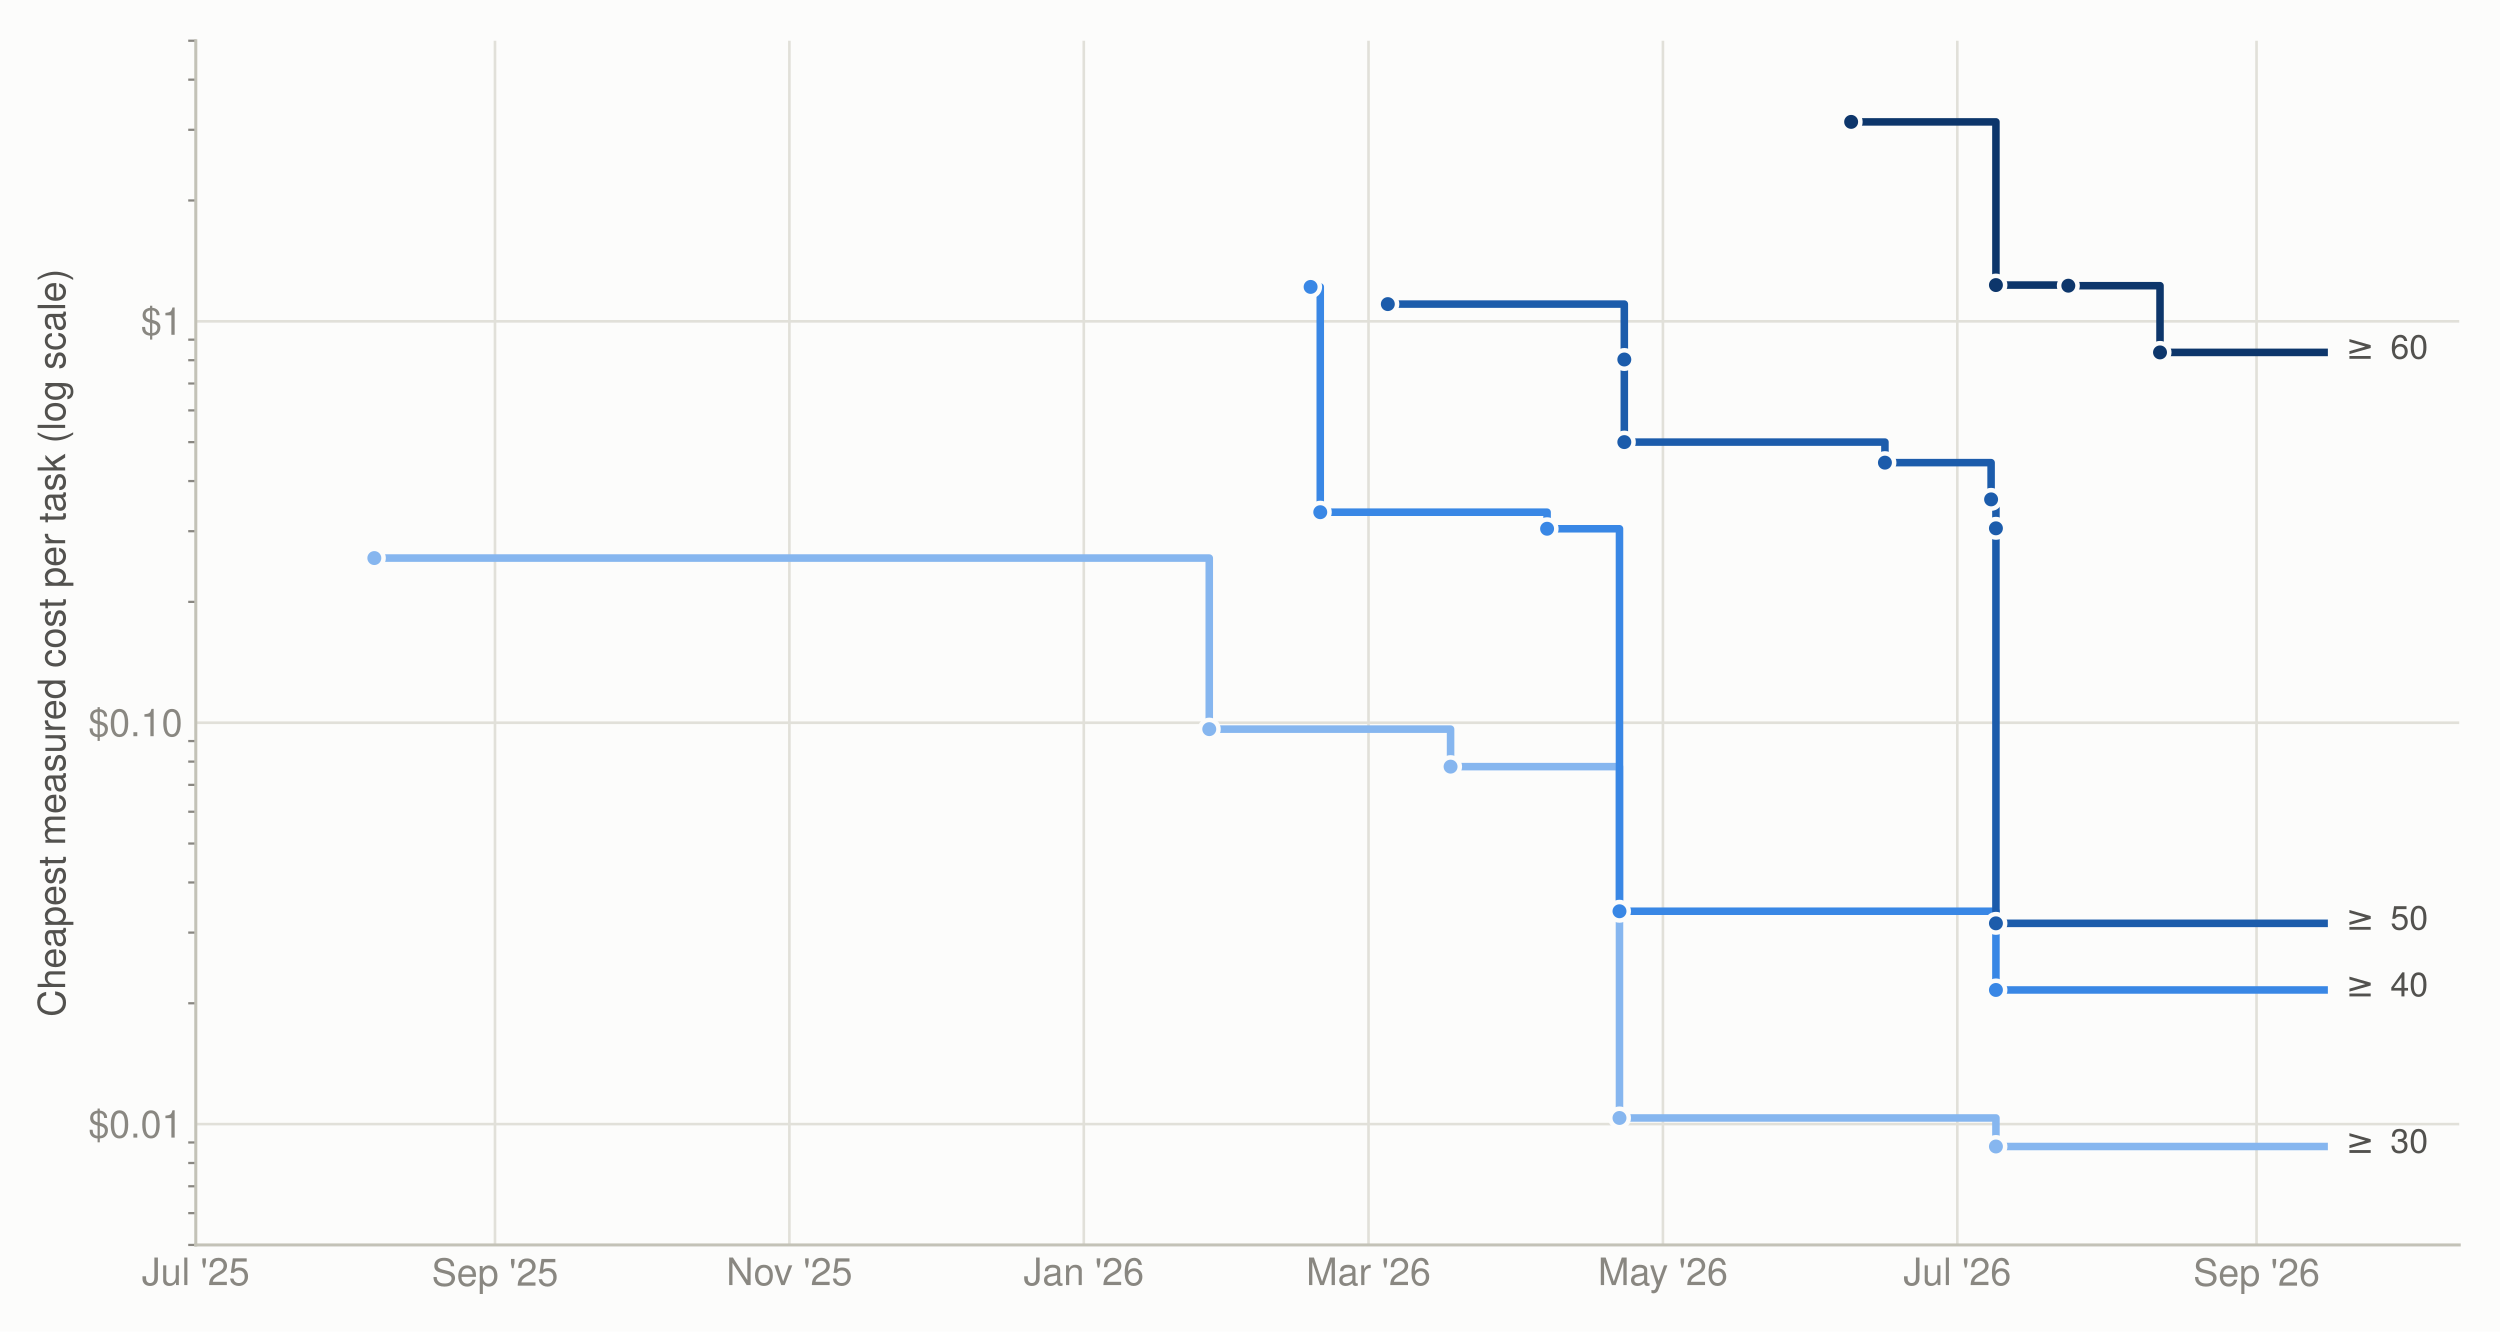
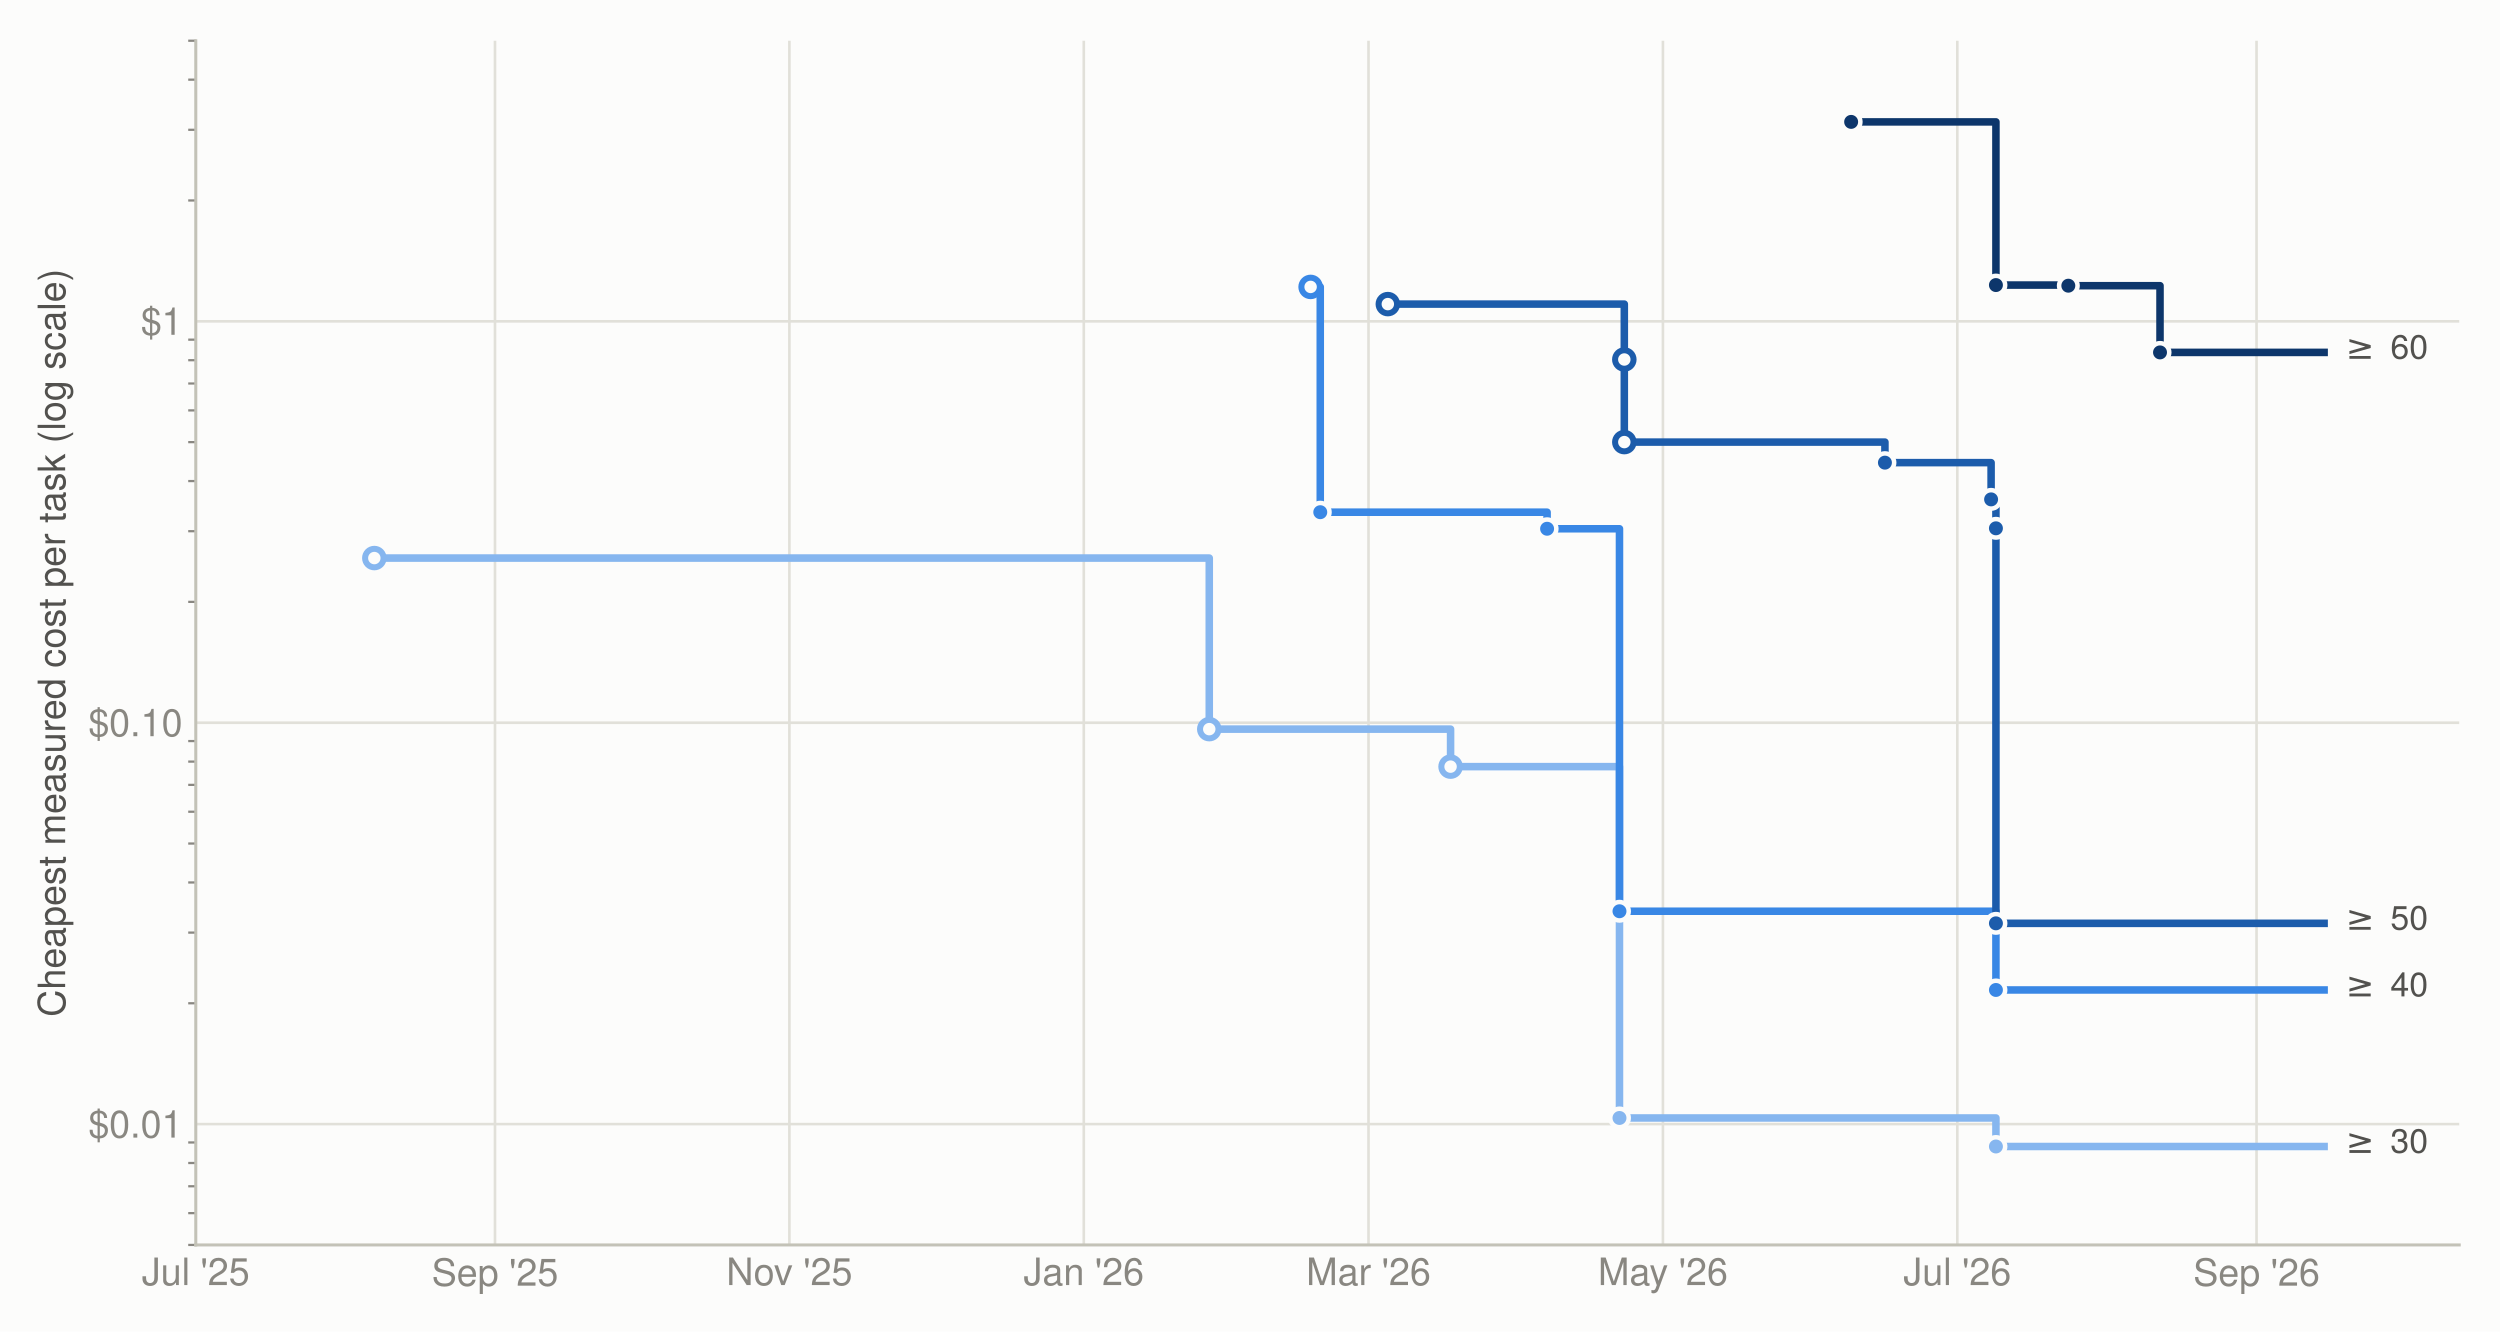
<svg xmlns="http://www.w3.org/2000/svg" xmlns:xlink="http://www.w3.org/1999/xlink" width="662.4pt" height="352.8pt" viewBox="0 0 662.4 352.8" version="1.1">
  <defs>
    <style type="text/css">*{stroke-linejoin: round; stroke-linecap: butt}</style>
  </defs>
  <g id="figure_1">
    <g id="patch_1">
      <path d="M 0 352.8  L 662.4 352.8  L 662.4 0  L 0 0  z " style="fill: #fcfcfb" />
    </g>
    <g id="axes_1">
      <g id="patch_2">
        <path d="M 51.87 329.86  L 651.6 329.86  L 651.6 10.8  L 51.87 10.8  z " style="fill: #fcfcfb" />
      </g>
      <g id="matplotlib.axis_1">
        <g id="xtick_1">
          <g id="line2d_1">
-             <path d="M 51.87 329.86  L 51.87 10.8  " clip-path="url(#p3b25ba89a9)" style="fill: none; stroke: #e1e0d9; stroke-width: 0.7; stroke-linecap: square" />
+             <path d="M 51.87 329.86  L 51.87 10.8  " clip-path="url(#pa14af995ad)" style="fill: none; stroke: #e1e0d9; stroke-width: 0.7; stroke-linecap: square" />
          </g>
          <g id="line2d_2" />
          <g id="text_1">
            <text style="font-size: 10px; font-family: 'Helvetica Neue', 'Helvetica', 'Arial', 'DejaVu Sans', sans-serif; text-anchor: middle; fill: #898781" x="51.87" y="340.501" transform="rotate(-0 51.87 340.5006)">Jul '25</text>
          </g>
        </g>
        <g id="xtick_2">
          <g id="line2d_3">
-             <path d="M 131.152 329.86  L 131.152 10.8  " clip-path="url(#p3b25ba89a9)" style="fill: none; stroke: #e1e0d9; stroke-width: 0.7; stroke-linecap: square" />
+             <path d="M 131.152 329.86  L 131.152 10.8  " clip-path="url(#pa14af995ad)" style="fill: none; stroke: #e1e0d9; stroke-width: 0.7; stroke-linecap: square" />
          </g>
          <g id="line2d_4" />
          <g id="text_2">
            <text style="font-size: 10px; font-family: 'Helvetica Neue', 'Helvetica', 'Arial', 'DejaVu Sans', sans-serif; text-anchor: middle; fill: #898781" x="131.152" y="340.669" transform="rotate(-0 131.152 340.6694)">Sep '25</text>
          </g>
        </g>
        <g id="xtick_3">
          <g id="line2d_5">
-             <path d="M 209.155 329.86  L 209.155 10.8  " clip-path="url(#p3b25ba89a9)" style="fill: none; stroke: #e1e0d9; stroke-width: 0.7; stroke-linecap: square" />
+             <path d="M 209.155 329.86  L 209.155 10.8  " clip-path="url(#pa14af995ad)" style="fill: none; stroke: #e1e0d9; stroke-width: 0.7; stroke-linecap: square" />
          </g>
          <g id="line2d_6" />
          <g id="text_3">
            <text style="font-size: 10px; font-family: 'Helvetica Neue', 'Helvetica', 'Arial', 'DejaVu Sans', sans-serif; text-anchor: middle; fill: #898781" x="209.155" y="340.501" transform="rotate(-0 209.1553 340.5006)">Nov '25</text>
          </g>
        </g>
        <g id="xtick_4">
          <g id="line2d_7">
-             <path d="M 287.159 329.86  L 287.159 10.8  " clip-path="url(#p3b25ba89a9)" style="fill: none; stroke: #e1e0d9; stroke-width: 0.7; stroke-linecap: square" />
+             <path d="M 287.159 329.86  L 287.159 10.8  " clip-path="url(#pa14af995ad)" style="fill: none; stroke: #e1e0d9; stroke-width: 0.7; stroke-linecap: square" />
          </g>
          <g id="line2d_8" />
          <g id="text_4">
            <text style="font-size: 10px; font-family: 'Helvetica Neue', 'Helvetica', 'Arial', 'DejaVu Sans', sans-serif; text-anchor: middle; fill: #898781" x="287.159" y="340.501" transform="rotate(-0 287.1585 340.5006)">Jan '26</text>
          </g>
        </g>
        <g id="xtick_5">
          <g id="line2d_9">
-             <path d="M 362.604 329.86  L 362.604 10.8  " clip-path="url(#p3b25ba89a9)" style="fill: none; stroke: #e1e0d9; stroke-width: 0.7; stroke-linecap: square" />
+             <path d="M 362.604 329.86  L 362.604 10.8  " clip-path="url(#pa14af995ad)" style="fill: none; stroke: #e1e0d9; stroke-width: 0.7; stroke-linecap: square" />
          </g>
          <g id="line2d_10" />
          <g id="text_5">
            <text style="font-size: 10px; font-family: 'Helvetica Neue', 'Helvetica', 'Arial', 'DejaVu Sans', sans-serif; text-anchor: middle; fill: #898781" x="362.604" y="340.501" transform="rotate(-0 362.6043 340.5006)">Mar '26</text>
          </g>
        </g>
        <g id="xtick_6">
          <g id="line2d_11">
-             <path d="M 440.608 329.86  L 440.608 10.8  " clip-path="url(#p3b25ba89a9)" style="fill: none; stroke: #e1e0d9; stroke-width: 0.7; stroke-linecap: square" />
+             <path d="M 440.608 329.86  L 440.608 10.8  " clip-path="url(#pa14af995ad)" style="fill: none; stroke: #e1e0d9; stroke-width: 0.7; stroke-linecap: square" />
          </g>
          <g id="line2d_12" />
          <g id="text_6">
            <text style="font-size: 10px; font-family: 'Helvetica Neue', 'Helvetica', 'Arial', 'DejaVu Sans', sans-serif; text-anchor: middle; fill: #898781" x="440.608" y="340.501" transform="rotate(-0 440.6076 340.5006)">May '26</text>
          </g>
        </g>
        <g id="xtick_7">
          <g id="line2d_13">
-             <path d="M 518.611 329.86  L 518.611 10.8  " clip-path="url(#p3b25ba89a9)" style="fill: none; stroke: #e1e0d9; stroke-width: 0.7; stroke-linecap: square" />
+             <path d="M 518.611 329.86  L 518.611 10.8  " clip-path="url(#pa14af995ad)" style="fill: none; stroke: #e1e0d9; stroke-width: 0.7; stroke-linecap: square" />
          </g>
          <g id="line2d_14" />
          <g id="text_7">
            <text style="font-size: 10px; font-family: 'Helvetica Neue', 'Helvetica', 'Arial', 'DejaVu Sans', sans-serif; text-anchor: middle; fill: #898781" x="518.611" y="340.501" transform="rotate(-0 518.6108 340.5006)">Jul '26</text>
          </g>
        </g>
        <g id="xtick_8">
          <g id="line2d_15">
-             <path d="M 597.893 329.86  L 597.893 10.8  " clip-path="url(#p3b25ba89a9)" style="fill: none; stroke: #e1e0d9; stroke-width: 0.7; stroke-linecap: square" />
+             <path d="M 597.893 329.86  L 597.893 10.8  " clip-path="url(#pa14af995ad)" style="fill: none; stroke: #e1e0d9; stroke-width: 0.7; stroke-linecap: square" />
          </g>
          <g id="line2d_16" />
          <g id="text_8">
            <text style="font-size: 10px; font-family: 'Helvetica Neue', 'Helvetica', 'Arial', 'DejaVu Sans', sans-serif; text-anchor: middle; fill: #898781" x="597.893" y="340.669" transform="rotate(-0 597.8928 340.6694)">Sep '26</text>
          </g>
        </g>
      </g>
      <g id="matplotlib.axis_2">
        <g id="ytick_1">
          <g id="line2d_17">
-             <path d="M 51.87 297.844  L 651.6 297.844  " clip-path="url(#p3b25ba89a9)" style="fill: none; stroke: #e1e0d9; stroke-width: 0.7; stroke-linecap: square" />
+             <path d="M 51.87 297.844  L 651.6 297.844  " clip-path="url(#pa14af995ad)" style="fill: none; stroke: #e1e0d9; stroke-width: 0.7; stroke-linecap: square" />
          </g>
          <g id="line2d_18" />
          <g id="text_9">
            <text style="font-size: 10px; font-family: 'Helvetica Neue', 'Helvetica', 'Arial', 'DejaVu Sans', sans-serif; text-anchor: end; fill: #898781" x="48.37" y="301.415" transform="rotate(-0 48.37 301.4148)">$0.01</text>
          </g>
        </g>
        <g id="ytick_2">
          <g id="line2d_19">
-             <path d="M 51.87 191.491  L 651.6 191.491  " clip-path="url(#p3b25ba89a9)" style="fill: none; stroke: #e1e0d9; stroke-width: 0.7; stroke-linecap: square" />
+             <path d="M 51.87 191.491  L 651.6 191.491  " clip-path="url(#pa14af995ad)" style="fill: none; stroke: #e1e0d9; stroke-width: 0.7; stroke-linecap: square" />
          </g>
          <g id="line2d_20" />
          <g id="text_10">
            <text style="font-size: 10px; font-family: 'Helvetica Neue', 'Helvetica', 'Arial', 'DejaVu Sans', sans-serif; text-anchor: end; fill: #898781" x="48.37" y="195.061" transform="rotate(-0 48.37 195.0614)">$0.10</text>
          </g>
        </g>
        <g id="ytick_3">
          <g id="line2d_21">
-             <path d="M 51.87 85.138  L 651.6 85.138  " clip-path="url(#p3b25ba89a9)" style="fill: none; stroke: #e1e0d9; stroke-width: 0.7; stroke-linecap: square" />
+             <path d="M 51.87 85.138  L 651.6 85.138  " clip-path="url(#pa14af995ad)" style="fill: none; stroke: #e1e0d9; stroke-width: 0.7; stroke-linecap: square" />
          </g>
          <g id="line2d_22" />
          <g id="text_11">
            <text style="font-size: 10px; font-family: 'Helvetica Neue', 'Helvetica', 'Arial', 'DejaVu Sans', sans-serif; text-anchor: end; fill: #898781" x="48.37" y="88.708" transform="rotate(-0 48.37 88.7081)">$1</text>
          </g>
        </g>
        <g id="ytick_4">
          <g id="line2d_23">
            <defs>
-               <path id="me5450afd94" d="M 0 0  L -2 0  " style="stroke: #898781; stroke-width: 0.6" />
+               <path id="m673aad4ab4" d="M 0 0  L -2 0  " style="stroke: #898781; stroke-width: 0.6" />
            </defs>
            <g>
-               <use xlink:href="#me5450afd94" x="51.87" y="329.86" style="fill: #898781; stroke: #898781; stroke-width: 0.6" />
+               <use xlink:href="#m673aad4ab4" x="51.87" y="329.86" style="fill: #898781; stroke: #898781; stroke-width: 0.6" />
            </g>
          </g>
        </g>
        <g id="ytick_5">
          <g id="line2d_24">
            <g>
-               <use xlink:href="#me5450afd94" x="51.87" y="321.439" style="fill: #898781; stroke: #898781; stroke-width: 0.6" />
+               <use xlink:href="#m673aad4ab4" x="51.87" y="321.439" style="fill: #898781; stroke: #898781; stroke-width: 0.6" />
            </g>
          </g>
        </g>
        <g id="ytick_6">
          <g id="line2d_25">
            <g>
-               <use xlink:href="#me5450afd94" x="51.87" y="314.319" style="fill: #898781; stroke: #898781; stroke-width: 0.6" />
+               <use xlink:href="#m673aad4ab4" x="51.87" y="314.319" style="fill: #898781; stroke: #898781; stroke-width: 0.6" />
            </g>
          </g>
        </g>
        <g id="ytick_7">
          <g id="line2d_26">
            <g>
-               <use xlink:href="#me5450afd94" x="51.87" y="308.151" style="fill: #898781; stroke: #898781; stroke-width: 0.6" />
+               <use xlink:href="#m673aad4ab4" x="51.87" y="308.151" style="fill: #898781; stroke: #898781; stroke-width: 0.6" />
            </g>
          </g>
        </g>
        <g id="ytick_8">
          <g id="line2d_27">
            <g>
-               <use xlink:href="#me5450afd94" x="51.87" y="302.711" style="fill: #898781; stroke: #898781; stroke-width: 0.6" />
+               <use xlink:href="#m673aad4ab4" x="51.87" y="302.711" style="fill: #898781; stroke: #898781; stroke-width: 0.6" />
            </g>
          </g>
        </g>
        <g id="ytick_9">
          <g id="line2d_28">
            <g>
-               <use xlink:href="#me5450afd94" x="51.87" y="265.829" style="fill: #898781; stroke: #898781; stroke-width: 0.6" />
+               <use xlink:href="#m673aad4ab4" x="51.87" y="265.829" style="fill: #898781; stroke: #898781; stroke-width: 0.6" />
            </g>
          </g>
        </g>
        <g id="ytick_10">
          <g id="line2d_29">
            <g>
-               <use xlink:href="#me5450afd94" x="51.87" y="247.101" style="fill: #898781; stroke: #898781; stroke-width: 0.6" />
+               <use xlink:href="#m673aad4ab4" x="51.87" y="247.101" style="fill: #898781; stroke: #898781; stroke-width: 0.6" />
            </g>
          </g>
        </g>
        <g id="ytick_11">
          <g id="line2d_30">
            <g>
-               <use xlink:href="#me5450afd94" x="51.87" y="233.813" style="fill: #898781; stroke: #898781; stroke-width: 0.6" />
+               <use xlink:href="#m673aad4ab4" x="51.87" y="233.813" style="fill: #898781; stroke: #898781; stroke-width: 0.6" />
            </g>
          </g>
        </g>
        <g id="ytick_12">
          <g id="line2d_31">
            <g>
-               <use xlink:href="#me5450afd94" x="51.87" y="223.507" style="fill: #898781; stroke: #898781; stroke-width: 0.6" />
+               <use xlink:href="#m673aad4ab4" x="51.87" y="223.507" style="fill: #898781; stroke: #898781; stroke-width: 0.6" />
            </g>
          </g>
        </g>
        <g id="ytick_13">
          <g id="line2d_32">
            <g>
-               <use xlink:href="#me5450afd94" x="51.87" y="215.085" style="fill: #898781; stroke: #898781; stroke-width: 0.6" />
+               <use xlink:href="#m673aad4ab4" x="51.87" y="215.085" style="fill: #898781; stroke: #898781; stroke-width: 0.6" />
            </g>
          </g>
        </g>
        <g id="ytick_14">
          <g id="line2d_33">
            <g>
-               <use xlink:href="#me5450afd94" x="51.87" y="207.965" style="fill: #898781; stroke: #898781; stroke-width: 0.6" />
+               <use xlink:href="#m673aad4ab4" x="51.87" y="207.965" style="fill: #898781; stroke: #898781; stroke-width: 0.6" />
            </g>
          </g>
        </g>
        <g id="ytick_15">
          <g id="line2d_34">
            <g>
-               <use xlink:href="#me5450afd94" x="51.87" y="201.798" style="fill: #898781; stroke: #898781; stroke-width: 0.6" />
+               <use xlink:href="#m673aad4ab4" x="51.87" y="201.798" style="fill: #898781; stroke: #898781; stroke-width: 0.6" />
            </g>
          </g>
        </g>
        <g id="ytick_16">
          <g id="line2d_35">
            <g>
-               <use xlink:href="#me5450afd94" x="51.87" y="196.358" style="fill: #898781; stroke: #898781; stroke-width: 0.6" />
+               <use xlink:href="#m673aad4ab4" x="51.87" y="196.358" style="fill: #898781; stroke: #898781; stroke-width: 0.6" />
            </g>
          </g>
        </g>
        <g id="ytick_17">
          <g id="line2d_36">
            <g>
-               <use xlink:href="#me5450afd94" x="51.87" y="159.476" style="fill: #898781; stroke: #898781; stroke-width: 0.6" />
+               <use xlink:href="#m673aad4ab4" x="51.87" y="159.476" style="fill: #898781; stroke: #898781; stroke-width: 0.6" />
            </g>
          </g>
        </g>
        <g id="ytick_18">
          <g id="line2d_37">
            <g>
-               <use xlink:href="#me5450afd94" x="51.87" y="140.748" style="fill: #898781; stroke: #898781; stroke-width: 0.6" />
+               <use xlink:href="#m673aad4ab4" x="51.87" y="140.748" style="fill: #898781; stroke: #898781; stroke-width: 0.6" />
            </g>
          </g>
        </g>
        <g id="ytick_19">
          <g id="line2d_38">
            <g>
-               <use xlink:href="#me5450afd94" x="51.87" y="127.46" style="fill: #898781; stroke: #898781; stroke-width: 0.6" />
+               <use xlink:href="#m673aad4ab4" x="51.87" y="127.46" style="fill: #898781; stroke: #898781; stroke-width: 0.6" />
            </g>
          </g>
        </g>
        <g id="ytick_20">
          <g id="line2d_39">
            <g>
-               <use xlink:href="#me5450afd94" x="51.87" y="117.153" style="fill: #898781; stroke: #898781; stroke-width: 0.6" />
+               <use xlink:href="#m673aad4ab4" x="51.87" y="117.153" style="fill: #898781; stroke: #898781; stroke-width: 0.6" />
            </g>
          </g>
        </g>
        <g id="ytick_21">
          <g id="line2d_40">
            <g>
-               <use xlink:href="#me5450afd94" x="51.87" y="108.732" style="fill: #898781; stroke: #898781; stroke-width: 0.6" />
+               <use xlink:href="#m673aad4ab4" x="51.87" y="108.732" style="fill: #898781; stroke: #898781; stroke-width: 0.6" />
            </g>
          </g>
        </g>
        <g id="ytick_22">
          <g id="line2d_41">
            <g>
-               <use xlink:href="#me5450afd94" x="51.87" y="101.612" style="fill: #898781; stroke: #898781; stroke-width: 0.6" />
+               <use xlink:href="#m673aad4ab4" x="51.87" y="101.612" style="fill: #898781; stroke: #898781; stroke-width: 0.6" />
            </g>
          </g>
        </g>
        <g id="ytick_23">
          <g id="line2d_42">
            <g>
-               <use xlink:href="#me5450afd94" x="51.87" y="95.444" style="fill: #898781; stroke: #898781; stroke-width: 0.6" />
+               <use xlink:href="#m673aad4ab4" x="51.87" y="95.444" style="fill: #898781; stroke: #898781; stroke-width: 0.6" />
            </g>
          </g>
        </g>
        <g id="ytick_24">
          <g id="line2d_43">
            <g>
-               <use xlink:href="#me5450afd94" x="51.87" y="90.004" style="fill: #898781; stroke: #898781; stroke-width: 0.6" />
+               <use xlink:href="#m673aad4ab4" x="51.87" y="90.004" style="fill: #898781; stroke: #898781; stroke-width: 0.6" />
            </g>
          </g>
        </g>
        <g id="ytick_25">
          <g id="line2d_44">
            <g>
-               <use xlink:href="#me5450afd94" x="51.87" y="53.122" style="fill: #898781; stroke: #898781; stroke-width: 0.6" />
+               <use xlink:href="#m673aad4ab4" x="51.87" y="53.122" style="fill: #898781; stroke: #898781; stroke-width: 0.6" />
            </g>
          </g>
        </g>
        <g id="ytick_26">
          <g id="line2d_45">
            <g>
-               <use xlink:href="#me5450afd94" x="51.87" y="34.394" style="fill: #898781; stroke: #898781; stroke-width: 0.6" />
+               <use xlink:href="#m673aad4ab4" x="51.87" y="34.394" style="fill: #898781; stroke: #898781; stroke-width: 0.6" />
            </g>
          </g>
        </g>
        <g id="ytick_27">
          <g id="line2d_46">
            <g>
-               <use xlink:href="#me5450afd94" x="51.87" y="21.107" style="fill: #898781; stroke: #898781; stroke-width: 0.6" />
+               <use xlink:href="#m673aad4ab4" x="51.87" y="21.107" style="fill: #898781; stroke: #898781; stroke-width: 0.6" />
            </g>
          </g>
        </g>
        <g id="ytick_28">
          <g id="line2d_47">
            <g>
-               <use xlink:href="#me5450afd94" x="51.87" y="10.8" style="fill: #898781; stroke: #898781; stroke-width: 0.6" />
+               <use xlink:href="#m673aad4ab4" x="51.87" y="10.8" style="fill: #898781; stroke: #898781; stroke-width: 0.6" />
            </g>
          </g>
        </g>
        <g id="text_12">
          <text style="font-size: 10px; font-family: 'Helvetica Neue', 'Helvetica', 'Arial', 'DejaVu Sans', sans-serif; text-anchor: middle; fill: #52514e" x="17.262" y="170.33" transform="rotate(-90 17.26219 170.33)">Cheapest measured cost per task (log scale)</text>
        </g>
      </g>
      <g id="patch_3">
        <path d="M 51.87 329.86  L 51.87 10.8  " style="fill: none; stroke: #c3c2b7; stroke-width: 0.8; stroke-linejoin: miter; stroke-linecap: square" />
      </g>
      <g id="patch_4">
        <path d="M 51.87 329.86  L 651.6 329.86  " style="fill: none; stroke: #c3c2b7; stroke-width: 0.8; stroke-linejoin: miter; stroke-linecap: square" />
      </g>
      <g id="text_13">
        <g style="fill: #52514e" transform="translate(619.7952 306.1018)">
          <text>
            <tspan x="1.753" y="-0.625" style="font-size: 9px; font-family: 'DejaVu Sans'; fill: #52514e">≥</tspan>
            <tspan x="11.048" y="-0.625" style="font-size: 9px; font-family: 'Helvetica Neue'; fill: #52514e"> </tspan>
            <tspan x="13.55" y="-0.625" style="font-size: 9px; font-family: 'Helvetica Neue'; fill: #52514e">3</tspan>
            <tspan x="18.554" y="-0.625" style="font-size: 9px; font-family: 'Helvetica Neue'; fill: #52514e">0</tspan>
          </text>
        </g>
      </g>
      <g id="text_14">
        <g style="fill: #52514e" transform="translate(619.7952 264.6286)">
          <text>
            <tspan x="1.753" y="-0.625" style="font-size: 9px; font-family: 'DejaVu Sans'; fill: #52514e">≥</tspan>
            <tspan x="11.048" y="-0.625" style="font-size: 9px; font-family: 'Helvetica Neue'; fill: #52514e"> </tspan>
            <tspan x="13.55" y="-0.625" style="font-size: 9px; font-family: 'Helvetica Neue'; fill: #52514e">4</tspan>
            <tspan x="18.554" y="-0.625" style="font-size: 9px; font-family: 'Helvetica Neue'; fill: #52514e">0</tspan>
          </text>
        </g>
      </g>
      <g id="text_15">
        <g style="fill: #52514e" transform="translate(619.7952 246.9737)">
          <text>
            <tspan x="1.753" y="-0.625" style="font-size: 9px; font-family: 'DejaVu Sans'; fill: #52514e">≥</tspan>
            <tspan x="11.048" y="-0.625" style="font-size: 9px; font-family: 'Helvetica Neue'; fill: #52514e"> </tspan>
            <tspan x="13.55" y="-0.625" style="font-size: 9px; font-family: 'Helvetica Neue'; fill: #52514e">5</tspan>
            <tspan x="18.554" y="-0.625" style="font-size: 9px; font-family: 'Helvetica Neue'; fill: #52514e">0</tspan>
          </text>
        </g>
      </g>
      <g id="text_16">
        <g style="fill: #52514e" transform="translate(619.7952 95.701)">
          <text>
            <tspan x="1.753" y="-0.625" style="font-size: 9px; font-family: 'DejaVu Sans'; fill: #52514e">≥</tspan>
            <tspan x="11.048" y="-0.625" style="font-size: 9px; font-family: 'Helvetica Neue'; fill: #52514e"> </tspan>
            <tspan x="13.55" y="-0.625" style="font-size: 9px; font-family: 'Helvetica Neue'; fill: #52514e">6</tspan>
            <tspan x="18.554" y="-0.625" style="font-size: 9px; font-family: 'Helvetica Neue'; fill: #52514e">0</tspan>
          </text>
        </g>
      </g>
      <g id="line2d_48">
-         <path d="M 99.183 147.865  L 320.406 147.865  L 320.406 193.192  L 384.343 193.192  L 384.343 203.128  L 429.099 203.128  L 429.099 296.215  L 528.841 296.215  L 528.841 303.775  L 615.795 303.775  " clip-path="url(#p3b25ba89a9)" style="fill: none; stroke: #86b6ef; stroke-width: 2; stroke-linecap: square" />
+         <path d="M 99.183 147.865  L 320.406 147.865  L 320.406 193.192  L 384.343 193.192  L 384.343 203.128  L 429.099 203.128  L 429.099 296.215  L 528.841 296.215  L 528.841 303.775  L 615.795 303.775  " clip-path="url(#pa14af995ad)" style="fill: none; stroke: #86b6ef; stroke-width: 2; stroke-linecap: square" />
      </g>
      <g id="line2d_49">
-         <path d="M 347.259 76.021  L 349.817 76.021  L 349.817 135.711  L 409.918 135.711  L 409.918 140.099  L 429.099 140.099  L 429.099 241.445  L 528.841 241.445  L 528.841 262.302  L 615.795 262.302  " clip-path="url(#p3b25ba89a9)" style="fill: none; stroke: #3987e5; stroke-width: 2; stroke-linecap: square" />
+         <path d="M 347.259 76.021  L 349.817 76.021  L 349.817 135.711  L 409.918 135.711  L 409.918 140.099  L 429.099 140.099  L 429.099 241.445  L 528.841 241.445  L 528.841 262.302  L 615.795 262.302  " clip-path="url(#pa14af995ad)" style="fill: none; stroke: #3987e5; stroke-width: 2; stroke-linecap: square" />
      </g>
      <g id="line2d_50">
-         <path d="M 367.719 80.576  L 430.378 80.576  L 430.378 95.254  L 430.378 95.254  L 430.378 117.138  L 499.43 117.138  L 499.43 122.585  L 527.562 122.585  L 527.562 132.315  L 528.841 132.315  L 528.841 139.981  L 528.841 139.981  L 528.841 244.647  L 615.795 244.647  " clip-path="url(#p3b25ba89a9)" style="fill: none; stroke: #1c5cab; stroke-width: 2; stroke-linecap: square" />
+         <path d="M 367.719 80.576  L 430.378 80.576  L 430.378 95.254  L 430.378 95.254  L 430.378 117.138  L 499.43 117.138  L 499.43 122.585  L 527.562 122.585  L 527.562 132.315  L 528.841 132.315  L 528.841 139.981  L 528.841 139.981  L 528.841 244.647  L 615.795 244.647  " clip-path="url(#pa14af995ad)" style="fill: none; stroke: #1c5cab; stroke-width: 2; stroke-linecap: square" />
      </g>
      <g id="line2d_51">
-         <path d="M 490.479 32.294  L 528.841 32.294  L 528.841 75.531  L 548.022 75.531  L 548.022 75.698  L 572.318 75.698  L 572.318 93.374  L 615.795 93.374  " clip-path="url(#p3b25ba89a9)" style="fill: none; stroke: #0d366b; stroke-width: 2; stroke-linecap: square" />
+         <path d="M 490.479 32.294  L 528.841 32.294  L 528.841 75.531  L 548.022 75.531  L 548.022 75.698  L 572.318 75.698  L 572.318 93.374  L 615.795 93.374  " clip-path="url(#pa14af995ad)" style="fill: none; stroke: #0d366b; stroke-width: 2; stroke-linecap: square" />
      </g>
      <g id="PathCollection_1">
        <defs>
-           <path id="m0504bd7ea3" d="M 0 2.449  C 0.65 2.449 1.273 2.191 1.732 1.732  C 2.191 1.273 2.449 0.65 2.449 0  C 2.449 -0.65 2.191 -1.273 1.732 -1.732  C 1.273 -2.191 0.65 -2.449 0 -2.449  C -0.65 -2.449 -1.273 -2.191 -1.732 -1.732  C -2.191 -1.273 -2.449 -0.65 -2.449 0  C -2.449 0.65 -2.191 1.273 -1.732 1.732  C -1.273 2.191 -0.65 2.449 0 2.449  z " style="stroke: #fcfcfb; stroke-width: 1.2" />
-         </defs>
-         <g clip-path="url(#p3b25ba89a9)">
-           <use xlink:href="#m0504bd7ea3" x="99.183" y="147.865" style="fill: #86b6ef; stroke: #fcfcfb; stroke-width: 1.2" />
-           <use xlink:href="#m0504bd7ea3" x="320.406" y="193.192" style="fill: #86b6ef; stroke: #fcfcfb; stroke-width: 1.2" />
-           <use xlink:href="#m0504bd7ea3" x="384.343" y="203.128" style="fill: #86b6ef; stroke: #fcfcfb; stroke-width: 1.2" />
-           <use xlink:href="#m0504bd7ea3" x="429.099" y="296.215" style="fill: #86b6ef; stroke: #fcfcfb; stroke-width: 1.2" />
-           <use xlink:href="#m0504bd7ea3" x="528.841" y="303.775" style="fill: #86b6ef; stroke: #fcfcfb; stroke-width: 1.2" />
+           <path id="mdc6a8cbfd2" d="M 0 2.449  C 0.65 2.449 1.273 2.191 1.732 1.732  C 2.191 1.273 2.449 0.65 2.449 0  C 2.449 -0.65 2.191 -1.273 1.732 -1.732  C 1.273 -2.191 0.65 -2.449 0 -2.449  C -0.65 -2.449 -1.273 -2.191 -1.732 -1.732  C -2.191 -1.273 -2.449 -0.65 -2.449 0  C -2.449 0.65 -2.191 1.273 -1.732 1.732  C -1.273 2.191 -0.65 2.449 0 2.449  z " style="stroke: #fcfcfb; stroke-width: 1.2" />
+         </defs>
+         <g clip-path="url(#pa14af995ad)">
+           <use xlink:href="#mdc6a8cbfd2" x="429.099" y="296.215" style="fill: #86b6ef; stroke: #fcfcfb; stroke-width: 1.2" />
+           <use xlink:href="#mdc6a8cbfd2" x="528.841" y="303.775" style="fill: #86b6ef; stroke: #fcfcfb; stroke-width: 1.2" />
        </g>
      </g>
      <g id="PathCollection_2">
        <defs>
-           <path id="mda988b05e8" d="M 0 2.449  C 0.65 2.449 1.273 2.191 1.732 1.732  C 2.191 1.273 2.449 0.65 2.449 0  C 2.449 -0.65 2.191 -1.273 1.732 -1.732  C 1.273 -2.191 0.65 -2.449 0 -2.449  C -0.65 -2.449 -1.273 -2.191 -1.732 -1.732  C -2.191 -1.273 -2.449 -0.65 -2.449 0  C -2.449 0.65 -2.191 1.273 -1.732 1.732  C -1.273 2.191 -0.65 2.449 0 2.449  z " style="stroke: #fcfcfb; stroke-width: 1.2" />
-         </defs>
-         <g clip-path="url(#p3b25ba89a9)">
-           <use xlink:href="#mda988b05e8" x="347.259" y="76.021" style="fill: #3987e5; stroke: #fcfcfb; stroke-width: 1.2" />
-           <use xlink:href="#mda988b05e8" x="349.817" y="135.711" style="fill: #3987e5; stroke: #fcfcfb; stroke-width: 1.2" />
-           <use xlink:href="#mda988b05e8" x="409.918" y="140.099" style="fill: #3987e5; stroke: #fcfcfb; stroke-width: 1.2" />
-           <use xlink:href="#mda988b05e8" x="429.099" y="241.445" style="fill: #3987e5; stroke: #fcfcfb; stroke-width: 1.2" />
-           <use xlink:href="#mda988b05e8" x="528.841" y="262.302" style="fill: #3987e5; stroke: #fcfcfb; stroke-width: 1.2" />
+           <path id="m8304df0748" d="M 0 2.449  C 0.65 2.449 1.273 2.191 1.732 1.732  C 2.191 1.273 2.449 0.65 2.449 0  C 2.449 -0.65 2.191 -1.273 1.732 -1.732  C 1.273 -2.191 0.65 -2.449 0 -2.449  C -0.65 -2.449 -1.273 -2.191 -1.732 -1.732  C -2.191 -1.273 -2.449 -0.65 -2.449 0  C -2.449 0.65 -2.191 1.273 -1.732 1.732  C -1.273 2.191 -0.65 2.449 0 2.449  z " style="stroke: #86b6ef; stroke-width: 1.6" />
+         </defs>
+         <g clip-path="url(#pa14af995ad)">
+           <use xlink:href="#m8304df0748" x="99.183" y="147.865" style="fill: #fcfcfb; stroke: #86b6ef; stroke-width: 1.6" />
+           <use xlink:href="#m8304df0748" x="320.406" y="193.192" style="fill: #fcfcfb; stroke: #86b6ef; stroke-width: 1.6" />
+           <use xlink:href="#m8304df0748" x="384.343" y="203.128" style="fill: #fcfcfb; stroke: #86b6ef; stroke-width: 1.6" />
        </g>
      </g>
      <g id="PathCollection_3">
        <defs>
-           <path id="m944b145b12" d="M 0 2.449  C 0.65 2.449 1.273 2.191 1.732 1.732  C 2.191 1.273 2.449 0.65 2.449 0  C 2.449 -0.65 2.191 -1.273 1.732 -1.732  C 1.273 -2.191 0.65 -2.449 0 -2.449  C -0.65 -2.449 -1.273 -2.191 -1.732 -1.732  C -2.191 -1.273 -2.449 -0.65 -2.449 0  C -2.449 0.65 -2.191 1.273 -1.732 1.732  C -1.273 2.191 -0.65 2.449 0 2.449  z " style="stroke: #fcfcfb; stroke-width: 1.2" />
-         </defs>
-         <g clip-path="url(#p3b25ba89a9)">
-           <use xlink:href="#m944b145b12" x="367.719" y="80.576" style="fill: #1c5cab; stroke: #fcfcfb; stroke-width: 1.2" />
-           <use xlink:href="#m944b145b12" x="430.378" y="95.254" style="fill: #1c5cab; stroke: #fcfcfb; stroke-width: 1.2" />
-           <use xlink:href="#m944b145b12" x="430.378" y="117.138" style="fill: #1c5cab; stroke: #fcfcfb; stroke-width: 1.2" />
-           <use xlink:href="#m944b145b12" x="499.43" y="122.585" style="fill: #1c5cab; stroke: #fcfcfb; stroke-width: 1.2" />
-           <use xlink:href="#m944b145b12" x="527.562" y="132.315" style="fill: #1c5cab; stroke: #fcfcfb; stroke-width: 1.2" />
-           <use xlink:href="#m944b145b12" x="528.841" y="139.981" style="fill: #1c5cab; stroke: #fcfcfb; stroke-width: 1.2" />
-           <use xlink:href="#m944b145b12" x="528.841" y="244.647" style="fill: #1c5cab; stroke: #fcfcfb; stroke-width: 1.2" />
+           <path id="m3c425942f9" d="M 0 2.449  C 0.65 2.449 1.273 2.191 1.732 1.732  C 2.191 1.273 2.449 0.65 2.449 0  C 2.449 -0.65 2.191 -1.273 1.732 -1.732  C 1.273 -2.191 0.65 -2.449 0 -2.449  C -0.65 -2.449 -1.273 -2.191 -1.732 -1.732  C -2.191 -1.273 -2.449 -0.65 -2.449 0  C -2.449 0.65 -2.191 1.273 -1.732 1.732  C -1.273 2.191 -0.65 2.449 0 2.449  z " style="stroke: #fcfcfb; stroke-width: 1.2" />
+         </defs>
+         <g clip-path="url(#pa14af995ad)">
+           <use xlink:href="#m3c425942f9" x="349.817" y="135.711" style="fill: #3987e5; stroke: #fcfcfb; stroke-width: 1.2" />
+           <use xlink:href="#m3c425942f9" x="409.918" y="140.099" style="fill: #3987e5; stroke: #fcfcfb; stroke-width: 1.2" />
+           <use xlink:href="#m3c425942f9" x="429.099" y="241.445" style="fill: #3987e5; stroke: #fcfcfb; stroke-width: 1.2" />
+           <use xlink:href="#m3c425942f9" x="528.841" y="262.302" style="fill: #3987e5; stroke: #fcfcfb; stroke-width: 1.2" />
        </g>
      </g>
      <g id="PathCollection_4">
        <defs>
-           <path id="m6087ad1d58" d="M 0 2.449  C 0.65 2.449 1.273 2.191 1.732 1.732  C 2.191 1.273 2.449 0.65 2.449 0  C 2.449 -0.65 2.191 -1.273 1.732 -1.732  C 1.273 -2.191 0.65 -2.449 0 -2.449  C -0.65 -2.449 -1.273 -2.191 -1.732 -1.732  C -2.191 -1.273 -2.449 -0.65 -2.449 0  C -2.449 0.65 -2.191 1.273 -1.732 1.732  C -1.273 2.191 -0.65 2.449 0 2.449  z " style="stroke: #fcfcfb; stroke-width: 1.2" />
-         </defs>
-         <g clip-path="url(#p3b25ba89a9)">
-           <use xlink:href="#m6087ad1d58" x="490.479" y="32.294" style="fill: #0d366b; stroke: #fcfcfb; stroke-width: 1.2" />
-           <use xlink:href="#m6087ad1d58" x="528.841" y="75.531" style="fill: #0d366b; stroke: #fcfcfb; stroke-width: 1.2" />
-           <use xlink:href="#m6087ad1d58" x="548.022" y="75.698" style="fill: #0d366b; stroke: #fcfcfb; stroke-width: 1.2" />
-           <use xlink:href="#m6087ad1d58" x="572.318" y="93.374" style="fill: #0d366b; stroke: #fcfcfb; stroke-width: 1.2" />
-         </g>
-       </g>
+           <path id="m2a682fa4f7" d="M 0 2.449  C 0.65 2.449 1.273 2.191 1.732 1.732  C 2.191 1.273 2.449 0.65 2.449 0  C 2.449 -0.65 2.191 -1.273 1.732 -1.732  C 1.273 -2.191 0.65 -2.449 0 -2.449  C -0.65 -2.449 -1.273 -2.191 -1.732 -1.732  C -2.191 -1.273 -2.449 -0.65 -2.449 0  C -2.449 0.65 -2.191 1.273 -1.732 1.732  C -1.273 2.191 -0.65 2.449 0 2.449  z " style="stroke: #3987e5; stroke-width: 1.6" />
+         </defs>
+         <g clip-path="url(#pa14af995ad)">
+           <use xlink:href="#m2a682fa4f7" x="347.259" y="76.021" style="fill: #fcfcfb; stroke: #3987e5; stroke-width: 1.6" />
+         </g>
+       </g>
+       <g id="PathCollection_5">
+         <defs>
+           <path id="m71c5aedf1c" d="M 0 2.449  C 0.65 2.449 1.273 2.191 1.732 1.732  C 2.191 1.273 2.449 0.65 2.449 0  C 2.449 -0.65 2.191 -1.273 1.732 -1.732  C 1.273 -2.191 0.65 -2.449 0 -2.449  C -0.65 -2.449 -1.273 -2.191 -1.732 -1.732  C -2.191 -1.273 -2.449 -0.65 -2.449 0  C -2.449 0.65 -2.191 1.273 -1.732 1.732  C -1.273 2.191 -0.65 2.449 0 2.449  z " style="stroke: #fcfcfb; stroke-width: 1.2" />
+         </defs>
+         <g clip-path="url(#pa14af995ad)">
+           <use xlink:href="#m71c5aedf1c" x="499.43" y="122.585" style="fill: #1c5cab; stroke: #fcfcfb; stroke-width: 1.2" />
+           <use xlink:href="#m71c5aedf1c" x="527.562" y="132.315" style="fill: #1c5cab; stroke: #fcfcfb; stroke-width: 1.2" />
+           <use xlink:href="#m71c5aedf1c" x="528.841" y="139.981" style="fill: #1c5cab; stroke: #fcfcfb; stroke-width: 1.2" />
+           <use xlink:href="#m71c5aedf1c" x="528.841" y="244.647" style="fill: #1c5cab; stroke: #fcfcfb; stroke-width: 1.2" />
+         </g>
+       </g>
+       <g id="PathCollection_6">
+         <defs>
+           <path id="mfa101c1dfc" d="M 0 2.449  C 0.65 2.449 1.273 2.191 1.732 1.732  C 2.191 1.273 2.449 0.65 2.449 0  C 2.449 -0.65 2.191 -1.273 1.732 -1.732  C 1.273 -2.191 0.65 -2.449 0 -2.449  C -0.65 -2.449 -1.273 -2.191 -1.732 -1.732  C -2.191 -1.273 -2.449 -0.65 -2.449 0  C -2.449 0.65 -2.191 1.273 -1.732 1.732  C -1.273 2.191 -0.65 2.449 0 2.449  z " style="stroke: #1c5cab; stroke-width: 1.6" />
+         </defs>
+         <g clip-path="url(#pa14af995ad)">
+           <use xlink:href="#mfa101c1dfc" x="367.719" y="80.576" style="fill: #fcfcfb; stroke: #1c5cab; stroke-width: 1.6" />
+           <use xlink:href="#mfa101c1dfc" x="430.378" y="95.254" style="fill: #fcfcfb; stroke: #1c5cab; stroke-width: 1.6" />
+           <use xlink:href="#mfa101c1dfc" x="430.378" y="117.138" style="fill: #fcfcfb; stroke: #1c5cab; stroke-width: 1.6" />
+         </g>
+       </g>
+       <g id="PathCollection_7">
+         <defs>
+           <path id="m1c89ff0785" d="M 0 2.449  C 0.65 2.449 1.273 2.191 1.732 1.732  C 2.191 1.273 2.449 0.65 2.449 0  C 2.449 -0.65 2.191 -1.273 1.732 -1.732  C 1.273 -2.191 0.65 -2.449 0 -2.449  C -0.65 -2.449 -1.273 -2.191 -1.732 -1.732  C -2.191 -1.273 -2.449 -0.65 -2.449 0  C -2.449 0.65 -2.191 1.273 -1.732 1.732  C -1.273 2.191 -0.65 2.449 0 2.449  z " style="stroke: #fcfcfb; stroke-width: 1.2" />
+         </defs>
+         <g clip-path="url(#pa14af995ad)">
+           <use xlink:href="#m1c89ff0785" x="490.479" y="32.294" style="fill: #0d366b; stroke: #fcfcfb; stroke-width: 1.2" />
+           <use xlink:href="#m1c89ff0785" x="528.841" y="75.531" style="fill: #0d366b; stroke: #fcfcfb; stroke-width: 1.2" />
+           <use xlink:href="#m1c89ff0785" x="548.022" y="75.698" style="fill: #0d366b; stroke: #fcfcfb; stroke-width: 1.2" />
+           <use xlink:href="#m1c89ff0785" x="572.318" y="93.374" style="fill: #0d366b; stroke: #fcfcfb; stroke-width: 1.2" />
+         </g>
+       </g>
+       <g id="PathCollection_8" />
    </g>
  </g>
  <defs>
-     <clipPath id="p3b25ba89a9">
+     <clipPath id="pa14af995ad">
      <rect x="51.87" y="10.8" width="599.73" height="319.06" />
    </clipPath>
  </defs>
</svg>
